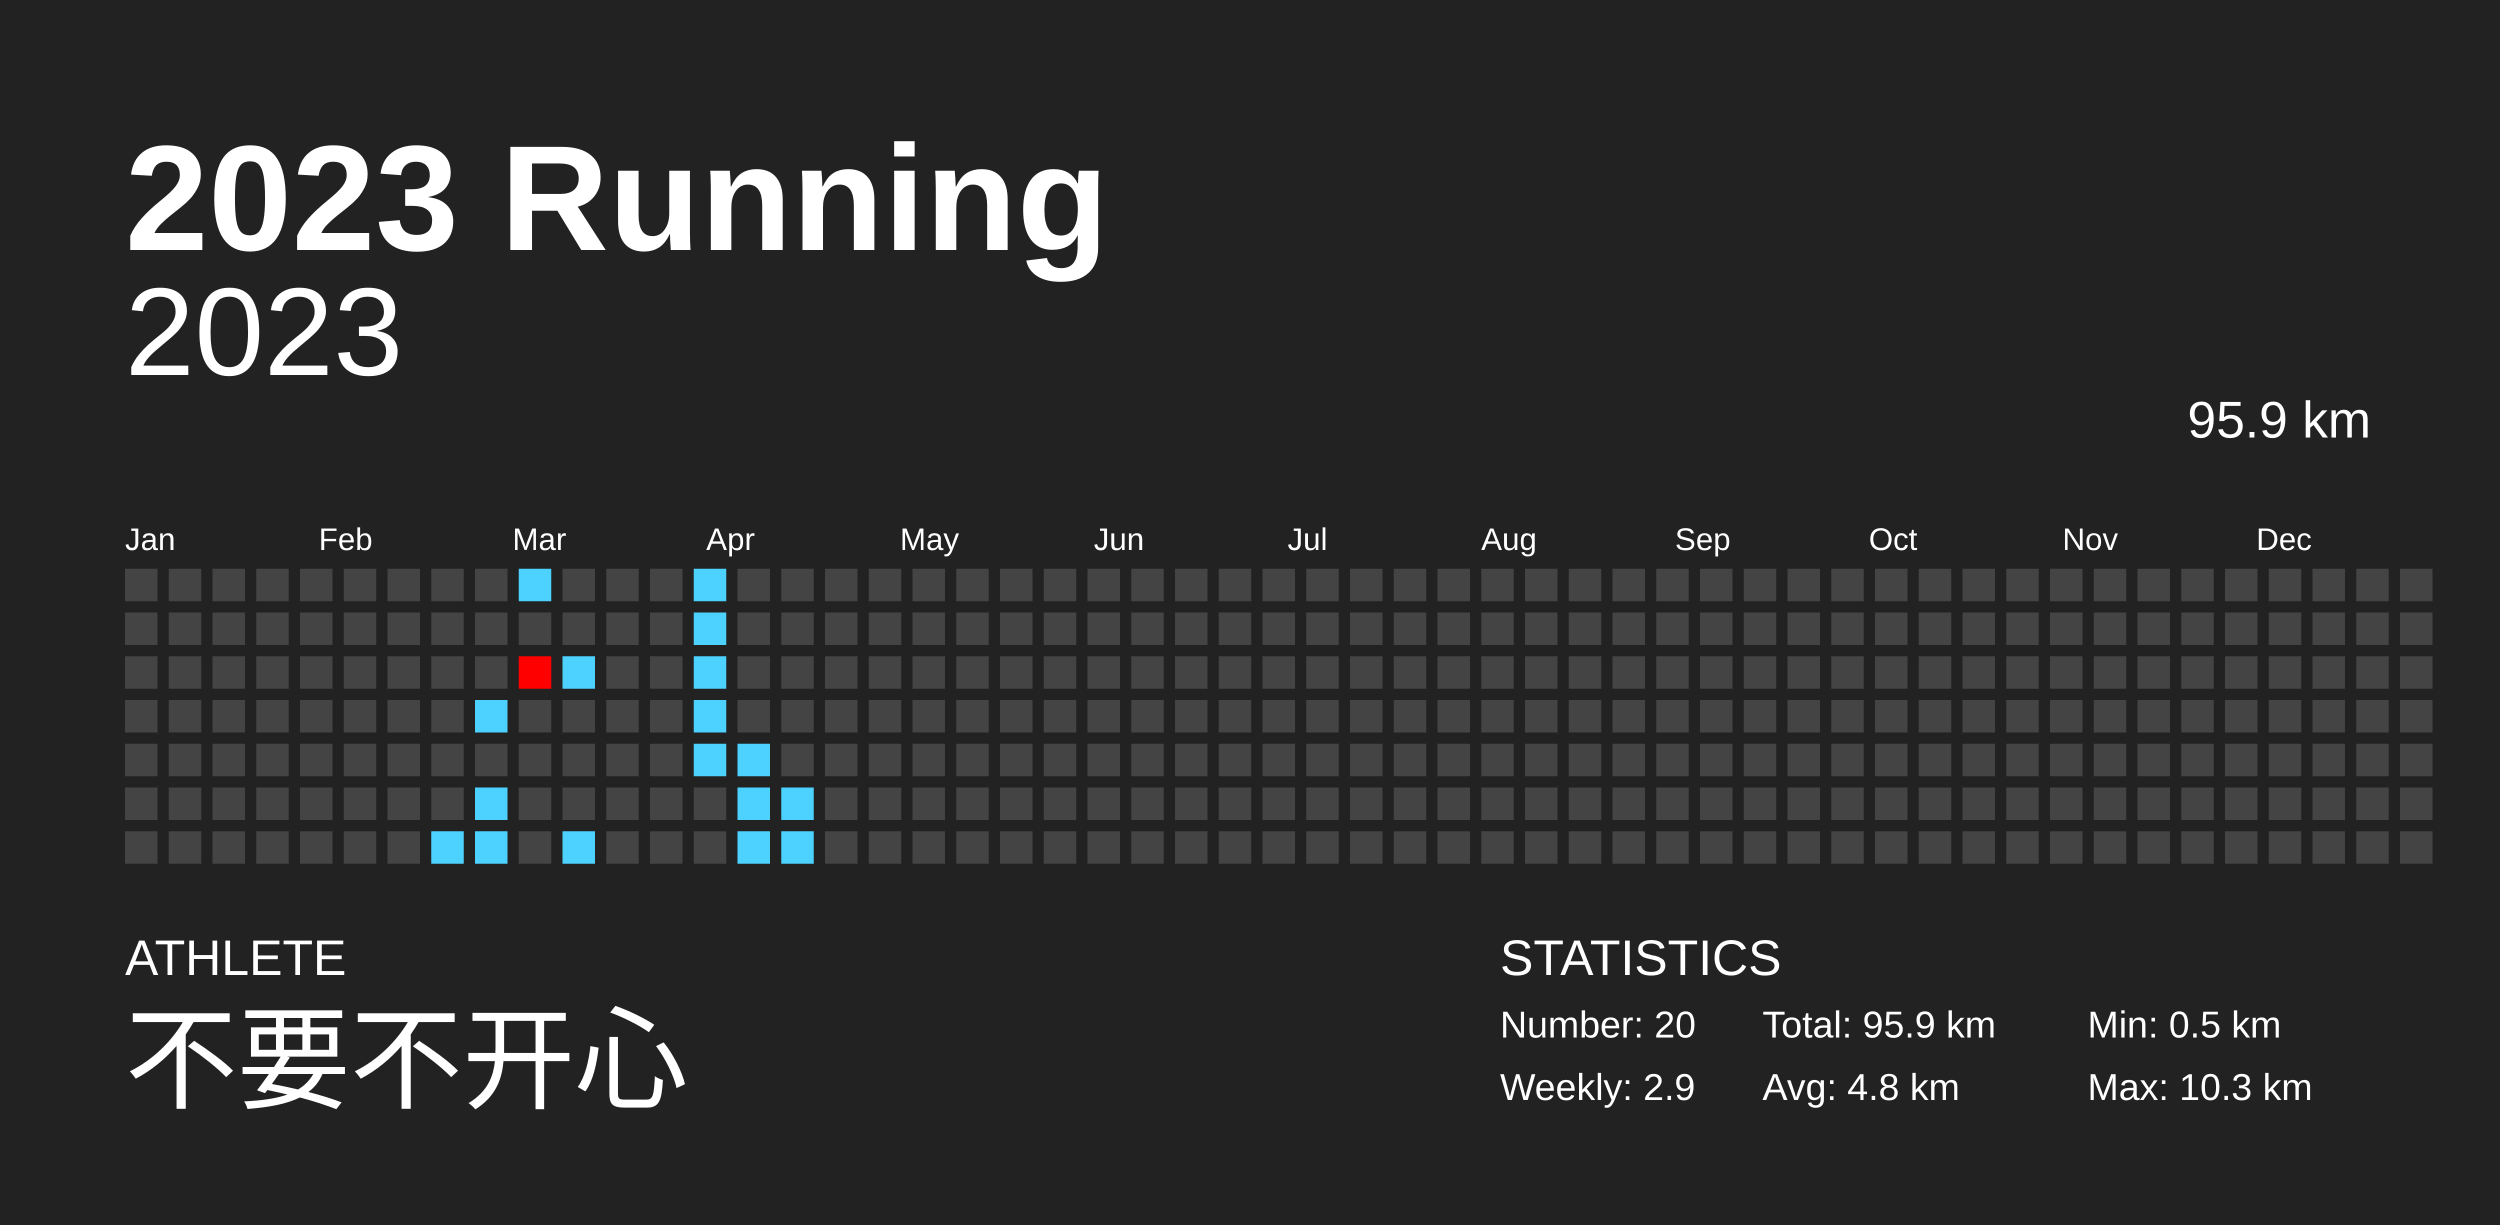
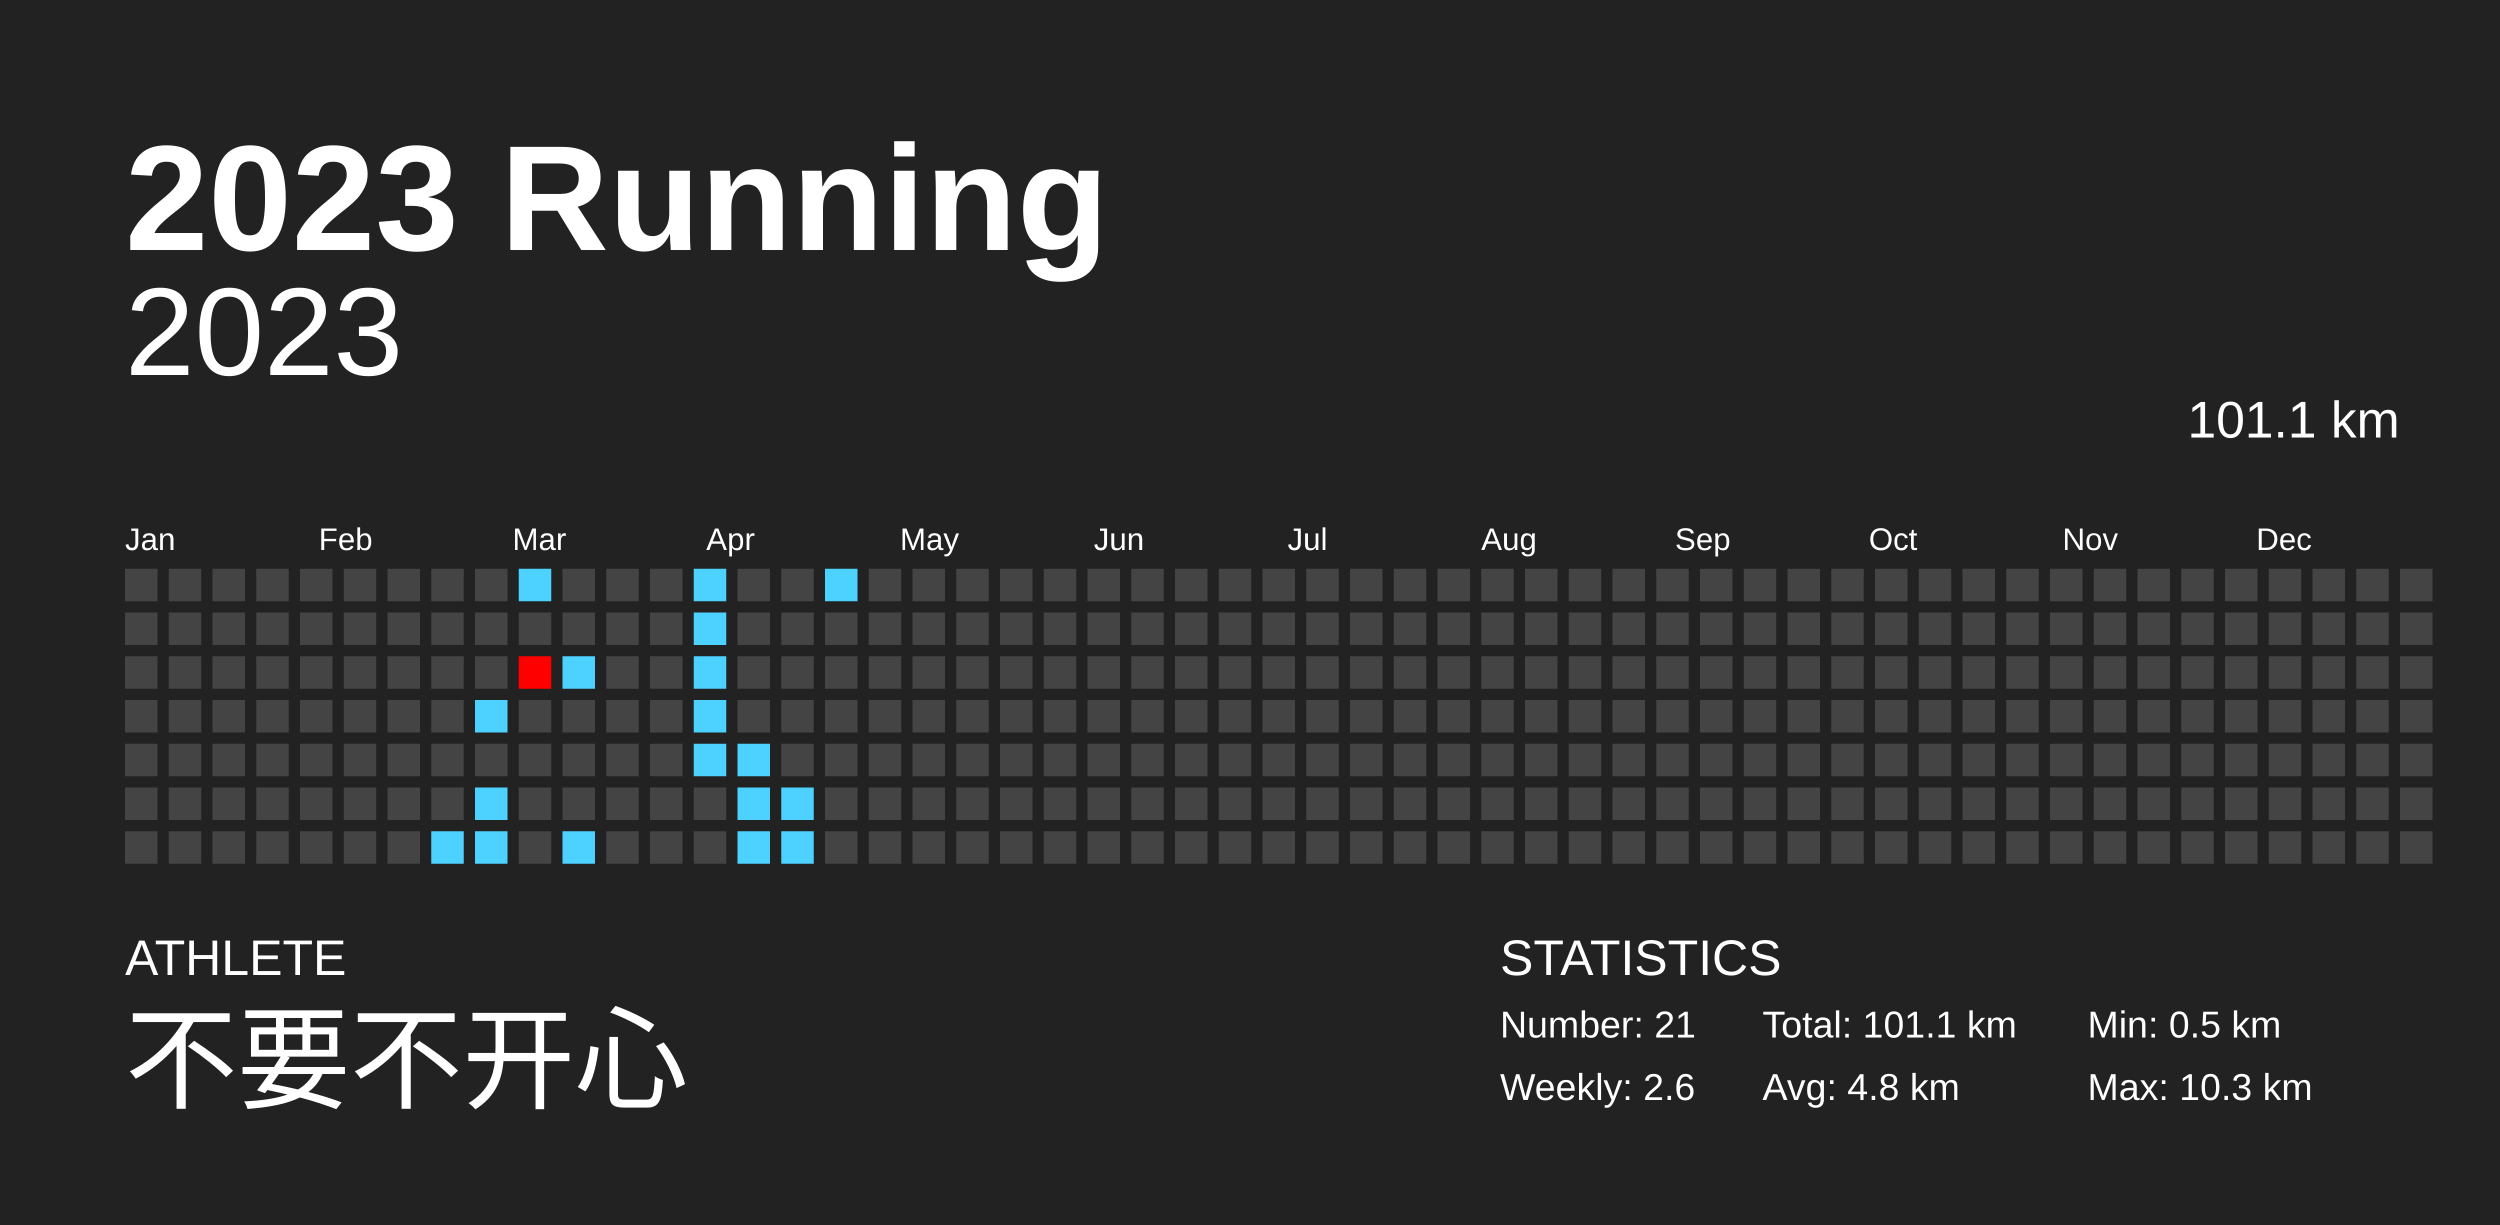
<svg xmlns="http://www.w3.org/2000/svg" baseProfile="full" height="98mm" version="1.1" viewBox="0,0,200,98" width="200mm">
  <defs />
  <rect fill="#222222" height="98" width="200" x="0" y="0" />
  <text fill="#FFFFFF" style="font-size:12px; font-family:Arial; font-weight:bold;" x="10" y="20">2023 Running</text>
  <text fill="#FFFFFF" style="font-size:4px; font-family:Arial" x="10" y="78">ATHLETE</text>
  <text fill="#FFFFFF" style="font-size:9px; font-family:Arial" x="10" y="88">不要不开心</text>
  <text fill="#FFFFFF" style="font-size:4px; font-family:Arial" x="120" y="78">STATISTICS</text>
-   <text fill="#FFFFFF" style="font-size:3px; font-family:Arial" x="120" y="83">Number: 20</text>
-   <text fill="#FFFFFF" style="font-size:3px; font-family:Arial" x="120" y="88">Weekly: 2.9</text>
-   <text fill="#FFFFFF" style="font-size:3px; font-family:Arial" x="141" y="83">Total: 95.9 km</text>
+   <text fill="#FFFFFF" style="font-size:3px; font-family:Arial" x="120" y="83">Number: 21</text>
+   <text fill="#FFFFFF" style="font-size:3px; font-family:Arial" x="120" y="88">Weekly: 2.6</text>
+   <text fill="#FFFFFF" style="font-size:3px; font-family:Arial" x="141" y="83">Total: 101.1 km</text>
  <text fill="#FFFFFF" style="font-size:3px; font-family:Arial" x="141" y="88">Avg: 4.8 km</text>
  <text fill="#FFFFFF" style="font-size:3px; font-family:Arial" x="167" y="83">Min: 0.5 km</text>
  <text fill="#FFFFFF" style="font-size:3px; font-family:Arial" x="167" y="88">Max: 10.3 km</text>
  <text alignment-baseline="hanging" fill="#FFFFFF" style="font-size:10.0px; font-family:Arial;" x="10" y="30">2023</text>
-   <text alignment-baseline="hanging" fill="#FFFFFF" style="font-size:4.125px; font-family:Arial;" x="175" y="35">95.9 km</text>
+   <text alignment-baseline="hanging" fill="#FFFFFF" style="font-size:4.125px; font-family:Arial;" x="175" y="35">101.1 km</text>
  <text fill="#FFFFFF" style="font-size:2.5px; font-family:Arial" x="10.0" y="44">Jan</text>
  <text fill="#FFFFFF" style="font-size:2.5px; font-family:Arial" x="25.5" y="44">Feb</text>
  <text fill="#FFFFFF" style="font-size:2.5px; font-family:Arial" x="41.0" y="44">Mar</text>
  <text fill="#FFFFFF" style="font-size:2.5px; font-family:Arial" x="56.5" y="44">Apr</text>
  <text fill="#FFFFFF" style="font-size:2.5px; font-family:Arial" x="72.0" y="44">May</text>
  <text fill="#FFFFFF" style="font-size:2.5px; font-family:Arial" x="87.5" y="44">Jun</text>
  <text fill="#FFFFFF" style="font-size:2.5px; font-family:Arial" x="103.0" y="44">Jul</text>
  <text fill="#FFFFFF" style="font-size:2.5px; font-family:Arial" x="118.5" y="44">Aug</text>
  <text fill="#FFFFFF" style="font-size:2.5px; font-family:Arial" x="134.0" y="44">Sep</text>
  <text fill="#FFFFFF" style="font-size:2.5px; font-family:Arial" x="149.5" y="44">Oct</text>
  <text fill="#FFFFFF" style="font-size:2.5px; font-family:Arial" x="165.0" y="44">Nov</text>
  <text fill="#FFFFFF" style="font-size:2.5px; font-family:Arial" x="180.5" y="44">Dec</text>
  <rect fill="#444444" height="2.6" width="2.6" x="10.0" y="45.5" />
  <rect fill="#444444" height="2.6" width="2.6" x="10.0" y="49.0" />
  <rect fill="#444444" height="2.6" width="2.6" x="10.0" y="52.5" />
  <rect fill="#444444" height="2.6" width="2.6" x="10.0" y="56.0" />
  <rect fill="#444444" height="2.6" width="2.6" x="10.0" y="59.5" />
  <rect fill="#444444" height="2.6" width="2.6" x="10.0" y="63.0" />
  <rect fill="#444444" height="2.6" width="2.6" x="10.0" y="66.5" />
  <rect fill="#444444" height="2.6" width="2.6" x="13.5" y="45.5" />
  <rect fill="#444444" height="2.6" width="2.6" x="13.5" y="49.0" />
  <rect fill="#444444" height="2.6" width="2.6" x="13.5" y="52.5" />
  <rect fill="#444444" height="2.6" width="2.6" x="13.5" y="56.0" />
  <rect fill="#444444" height="2.6" width="2.6" x="13.5" y="59.5" />
  <rect fill="#444444" height="2.6" width="2.6" x="13.5" y="63.0" />
  <rect fill="#444444" height="2.6" width="2.6" x="13.5" y="66.5" />
  <rect fill="#444444" height="2.6" width="2.6" x="17.0" y="45.5" />
  <rect fill="#444444" height="2.6" width="2.6" x="17.0" y="49.0" />
  <rect fill="#444444" height="2.6" width="2.6" x="17.0" y="52.5" />
  <rect fill="#444444" height="2.6" width="2.6" x="17.0" y="56.0" />
  <rect fill="#444444" height="2.6" width="2.6" x="17.0" y="59.5" />
  <rect fill="#444444" height="2.6" width="2.6" x="17.0" y="63.0" />
  <rect fill="#444444" height="2.6" width="2.6" x="17.0" y="66.5" />
  <rect fill="#444444" height="2.6" width="2.6" x="20.5" y="45.5" />
  <rect fill="#444444" height="2.6" width="2.6" x="20.5" y="49.0" />
  <rect fill="#444444" height="2.6" width="2.6" x="20.5" y="52.5" />
  <rect fill="#444444" height="2.6" width="2.6" x="20.5" y="56.0" />
  <rect fill="#444444" height="2.6" width="2.6" x="20.5" y="59.5" />
  <rect fill="#444444" height="2.6" width="2.6" x="20.5" y="63.0" />
  <rect fill="#444444" height="2.6" width="2.6" x="20.5" y="66.5" />
  <rect fill="#444444" height="2.6" width="2.6" x="24.0" y="45.5" />
  <rect fill="#444444" height="2.6" width="2.6" x="24.0" y="49.0" />
  <rect fill="#444444" height="2.6" width="2.6" x="24.0" y="52.5" />
  <rect fill="#444444" height="2.6" width="2.6" x="24.0" y="56.0" />
  <rect fill="#444444" height="2.6" width="2.6" x="24.0" y="59.5" />
  <rect fill="#444444" height="2.6" width="2.6" x="24.0" y="63.0" />
  <rect fill="#444444" height="2.6" width="2.6" x="24.0" y="66.5" />
  <rect fill="#444444" height="2.6" width="2.6" x="27.5" y="45.5" />
  <rect fill="#444444" height="2.6" width="2.6" x="27.5" y="49.0" />
  <rect fill="#444444" height="2.6" width="2.6" x="27.5" y="52.5" />
  <rect fill="#444444" height="2.6" width="2.6" x="27.5" y="56.0" />
  <rect fill="#444444" height="2.6" width="2.6" x="27.5" y="59.5" />
  <rect fill="#444444" height="2.6" width="2.6" x="27.5" y="63.0" />
  <rect fill="#444444" height="2.6" width="2.6" x="27.5" y="66.5" />
  <rect fill="#444444" height="2.6" width="2.6" x="31.0" y="45.5" />
  <rect fill="#444444" height="2.6" width="2.6" x="31.0" y="49.0" />
  <rect fill="#444444" height="2.6" width="2.6" x="31.0" y="52.5" />
  <rect fill="#444444" height="2.6" width="2.6" x="31.0" y="56.0" />
  <rect fill="#444444" height="2.6" width="2.6" x="31.0" y="59.5" />
  <rect fill="#444444" height="2.6" width="2.6" x="31.0" y="63.0" />
  <rect fill="#444444" height="2.6" width="2.6" x="31.0" y="66.5" />
  <rect fill="#444444" height="2.6" width="2.6" x="34.5" y="45.5" />
  <rect fill="#444444" height="2.6" width="2.6" x="34.5" y="49.0" />
  <rect fill="#444444" height="2.6" width="2.6" x="34.5" y="52.5" />
  <rect fill="#444444" height="2.6" width="2.6" x="34.5" y="56.0" />
  <rect fill="#444444" height="2.6" width="2.6" x="34.5" y="59.5" />
  <rect fill="#444444" height="2.6" width="2.6" x="34.5" y="63.0" />
  <rect fill="#4dd2ff" height="2.6" width="2.6" x="34.5" y="66.5" />
  <rect fill="#444444" height="2.6" width="2.6" x="38.0" y="45.5" />
  <rect fill="#444444" height="2.6" width="2.6" x="38.0" y="49.0" />
  <rect fill="#444444" height="2.6" width="2.6" x="38.0" y="52.5" />
  <rect fill="#4dd2ff" height="2.6" width="2.6" x="38.0" y="56.0" />
  <rect fill="#444444" height="2.6" width="2.6" x="38.0" y="59.5" />
  <rect fill="#4dd2ff" height="2.6" width="2.6" x="38.0" y="63.0" />
  <rect fill="#4dd2ff" height="2.6" width="2.6" x="38.0" y="66.5" />
  <rect fill="#4dd2ff" height="2.6" width="2.6" x="41.5" y="45.5" />
  <rect fill="#444444" height="2.6" width="2.6" x="41.5" y="49.0" />
  <rect fill="#ff0000" height="2.6" width="2.6" x="41.5" y="52.5" />
  <rect fill="#444444" height="2.6" width="2.6" x="41.5" y="56.0" />
  <rect fill="#444444" height="2.6" width="2.6" x="41.5" y="59.5" />
  <rect fill="#444444" height="2.6" width="2.6" x="41.5" y="63.0" />
  <rect fill="#444444" height="2.6" width="2.6" x="41.5" y="66.5" />
  <rect fill="#444444" height="2.6" width="2.6" x="45.0" y="45.5" />
  <rect fill="#444444" height="2.6" width="2.6" x="45.0" y="49.0" />
  <rect fill="#4dd2ff" height="2.6" width="2.6" x="45.0" y="52.5" />
  <rect fill="#444444" height="2.6" width="2.6" x="45.0" y="56.0" />
  <rect fill="#444444" height="2.6" width="2.6" x="45.0" y="59.5" />
  <rect fill="#444444" height="2.6" width="2.6" x="45.0" y="63.0" />
  <rect fill="#4dd2ff" height="2.6" width="2.6" x="45.0" y="66.5" />
  <rect fill="#444444" height="2.6" width="2.6" x="48.5" y="45.5" />
  <rect fill="#444444" height="2.6" width="2.6" x="48.5" y="49.0" />
  <rect fill="#444444" height="2.6" width="2.6" x="48.5" y="52.5" />
  <rect fill="#444444" height="2.6" width="2.6" x="48.5" y="56.0" />
  <rect fill="#444444" height="2.6" width="2.6" x="48.5" y="59.5" />
  <rect fill="#444444" height="2.6" width="2.6" x="48.5" y="63.0" />
  <rect fill="#444444" height="2.6" width="2.6" x="48.5" y="66.5" />
  <rect fill="#444444" height="2.6" width="2.6" x="52.0" y="45.5" />
  <rect fill="#444444" height="2.6" width="2.6" x="52.0" y="49.0" />
  <rect fill="#444444" height="2.6" width="2.6" x="52.0" y="52.5" />
  <rect fill="#444444" height="2.6" width="2.6" x="52.0" y="56.0" />
  <rect fill="#444444" height="2.6" width="2.6" x="52.0" y="59.5" />
  <rect fill="#444444" height="2.6" width="2.6" x="52.0" y="63.0" />
  <rect fill="#444444" height="2.6" width="2.6" x="52.0" y="66.5" />
  <rect fill="#4dd2ff" height="2.6" width="2.6" x="55.5" y="45.5" />
  <rect fill="#4dd2ff" height="2.6" width="2.6" x="55.5" y="49.0" />
  <rect fill="#4dd2ff" height="2.6" width="2.6" x="55.5" y="52.5" />
  <rect fill="#4dd2ff" height="2.6" width="2.6" x="55.5" y="56.0" />
  <rect fill="#4dd2ff" height="2.6" width="2.6" x="55.5" y="59.5" />
  <rect fill="#444444" height="2.6" width="2.6" x="55.5" y="63.0" />
  <rect fill="#444444" height="2.6" width="2.6" x="55.5" y="66.5" />
  <rect fill="#444444" height="2.6" width="2.6" x="59.0" y="45.5" />
  <rect fill="#444444" height="2.6" width="2.6" x="59.0" y="49.0" />
  <rect fill="#444444" height="2.6" width="2.6" x="59.0" y="52.5" />
  <rect fill="#444444" height="2.6" width="2.6" x="59.0" y="56.0" />
  <rect fill="#4dd2ff" height="2.6" width="2.6" x="59.0" y="59.5" />
  <rect fill="#4dd2ff" height="2.6" width="2.6" x="59.0" y="63.0" />
  <rect fill="#4dd2ff" height="2.6" width="2.6" x="59.0" y="66.5" />
  <rect fill="#444444" height="2.6" width="2.6" x="62.5" y="45.5" />
  <rect fill="#444444" height="2.6" width="2.6" x="62.5" y="49.0" />
  <rect fill="#444444" height="2.6" width="2.6" x="62.5" y="52.5" />
  <rect fill="#444444" height="2.6" width="2.6" x="62.5" y="56.0" />
  <rect fill="#444444" height="2.6" width="2.6" x="62.5" y="59.5" />
  <rect fill="#4dd2ff" height="2.6" width="2.6" x="62.5" y="63.0" />
  <rect fill="#4dd2ff" height="2.6" width="2.6" x="62.5" y="66.5" />
-   <rect fill="#444444" height="2.6" width="2.6" x="66.0" y="45.5" />
+   <rect fill="#4dd2ff" height="2.6" width="2.6" x="66.0" y="45.5" />
  <rect fill="#444444" height="2.6" width="2.6" x="66.0" y="49.0" />
  <rect fill="#444444" height="2.6" width="2.6" x="66.0" y="52.5" />
  <rect fill="#444444" height="2.6" width="2.6" x="66.0" y="56.0" />
  <rect fill="#444444" height="2.6" width="2.6" x="66.0" y="59.5" />
  <rect fill="#444444" height="2.6" width="2.6" x="66.0" y="63.0" />
  <rect fill="#444444" height="2.6" width="2.6" x="66.0" y="66.5" />
  <rect fill="#444444" height="2.6" width="2.6" x="69.5" y="45.5" />
  <rect fill="#444444" height="2.6" width="2.6" x="69.5" y="49.0" />
  <rect fill="#444444" height="2.6" width="2.6" x="69.5" y="52.5" />
  <rect fill="#444444" height="2.6" width="2.6" x="69.5" y="56.0" />
  <rect fill="#444444" height="2.6" width="2.6" x="69.5" y="59.5" />
  <rect fill="#444444" height="2.6" width="2.6" x="69.5" y="63.0" />
  <rect fill="#444444" height="2.6" width="2.6" x="69.5" y="66.5" />
  <rect fill="#444444" height="2.6" width="2.6" x="73.0" y="45.5" />
  <rect fill="#444444" height="2.6" width="2.6" x="73.0" y="49.0" />
  <rect fill="#444444" height="2.6" width="2.6" x="73.0" y="52.5" />
  <rect fill="#444444" height="2.6" width="2.6" x="73.0" y="56.0" />
  <rect fill="#444444" height="2.6" width="2.6" x="73.0" y="59.5" />
  <rect fill="#444444" height="2.6" width="2.6" x="73.0" y="63.0" />
  <rect fill="#444444" height="2.6" width="2.6" x="73.0" y="66.5" />
  <rect fill="#444444" height="2.6" width="2.6" x="76.5" y="45.5" />
  <rect fill="#444444" height="2.6" width="2.6" x="76.5" y="49.0" />
  <rect fill="#444444" height="2.6" width="2.6" x="76.5" y="52.5" />
  <rect fill="#444444" height="2.6" width="2.6" x="76.5" y="56.0" />
  <rect fill="#444444" height="2.6" width="2.6" x="76.5" y="59.5" />
  <rect fill="#444444" height="2.6" width="2.6" x="76.5" y="63.0" />
  <rect fill="#444444" height="2.6" width="2.6" x="76.5" y="66.5" />
  <rect fill="#444444" height="2.6" width="2.6" x="80.0" y="45.5" />
  <rect fill="#444444" height="2.6" width="2.6" x="80.0" y="49.0" />
  <rect fill="#444444" height="2.6" width="2.6" x="80.0" y="52.5" />
  <rect fill="#444444" height="2.6" width="2.6" x="80.0" y="56.0" />
  <rect fill="#444444" height="2.6" width="2.6" x="80.0" y="59.5" />
  <rect fill="#444444" height="2.6" width="2.6" x="80.0" y="63.0" />
  <rect fill="#444444" height="2.6" width="2.6" x="80.0" y="66.5" />
  <rect fill="#444444" height="2.6" width="2.6" x="83.5" y="45.5" />
  <rect fill="#444444" height="2.6" width="2.6" x="83.5" y="49.0" />
  <rect fill="#444444" height="2.6" width="2.6" x="83.5" y="52.5" />
  <rect fill="#444444" height="2.6" width="2.6" x="83.5" y="56.0" />
  <rect fill="#444444" height="2.6" width="2.6" x="83.5" y="59.5" />
  <rect fill="#444444" height="2.6" width="2.6" x="83.5" y="63.0" />
  <rect fill="#444444" height="2.6" width="2.6" x="83.5" y="66.5" />
  <rect fill="#444444" height="2.6" width="2.6" x="87.0" y="45.5" />
  <rect fill="#444444" height="2.6" width="2.6" x="87.0" y="49.0" />
  <rect fill="#444444" height="2.6" width="2.6" x="87.0" y="52.5" />
  <rect fill="#444444" height="2.6" width="2.6" x="87.0" y="56.0" />
  <rect fill="#444444" height="2.6" width="2.6" x="87.0" y="59.5" />
  <rect fill="#444444" height="2.6" width="2.6" x="87.0" y="63.0" />
  <rect fill="#444444" height="2.6" width="2.6" x="87.0" y="66.5" />
  <rect fill="#444444" height="2.6" width="2.6" x="90.5" y="45.5" />
  <rect fill="#444444" height="2.6" width="2.6" x="90.5" y="49.0" />
  <rect fill="#444444" height="2.6" width="2.6" x="90.5" y="52.5" />
  <rect fill="#444444" height="2.6" width="2.6" x="90.5" y="56.0" />
  <rect fill="#444444" height="2.6" width="2.6" x="90.5" y="59.5" />
  <rect fill="#444444" height="2.6" width="2.6" x="90.5" y="63.0" />
  <rect fill="#444444" height="2.6" width="2.6" x="90.5" y="66.5" />
  <rect fill="#444444" height="2.6" width="2.6" x="94.0" y="45.5" />
  <rect fill="#444444" height="2.6" width="2.6" x="94.0" y="49.0" />
  <rect fill="#444444" height="2.6" width="2.6" x="94.0" y="52.5" />
  <rect fill="#444444" height="2.6" width="2.6" x="94.0" y="56.0" />
  <rect fill="#444444" height="2.6" width="2.6" x="94.0" y="59.5" />
  <rect fill="#444444" height="2.6" width="2.6" x="94.0" y="63.0" />
  <rect fill="#444444" height="2.6" width="2.6" x="94.0" y="66.5" />
  <rect fill="#444444" height="2.6" width="2.6" x="97.5" y="45.5" />
  <rect fill="#444444" height="2.6" width="2.6" x="97.5" y="49.0" />
  <rect fill="#444444" height="2.6" width="2.6" x="97.5" y="52.5" />
  <rect fill="#444444" height="2.6" width="2.6" x="97.5" y="56.0" />
  <rect fill="#444444" height="2.6" width="2.6" x="97.5" y="59.5" />
  <rect fill="#444444" height="2.6" width="2.6" x="97.5" y="63.0" />
  <rect fill="#444444" height="2.6" width="2.6" x="97.5" y="66.5" />
  <rect fill="#444444" height="2.6" width="2.6" x="101.0" y="45.5" />
  <rect fill="#444444" height="2.6" width="2.6" x="101.0" y="49.0" />
  <rect fill="#444444" height="2.6" width="2.6" x="101.0" y="52.5" />
  <rect fill="#444444" height="2.6" width="2.6" x="101.0" y="56.0" />
  <rect fill="#444444" height="2.6" width="2.6" x="101.0" y="59.5" />
  <rect fill="#444444" height="2.6" width="2.6" x="101.0" y="63.0" />
  <rect fill="#444444" height="2.6" width="2.6" x="101.0" y="66.5" />
  <rect fill="#444444" height="2.6" width="2.6" x="104.5" y="45.5" />
  <rect fill="#444444" height="2.6" width="2.6" x="104.5" y="49.0" />
  <rect fill="#444444" height="2.6" width="2.6" x="104.5" y="52.5" />
  <rect fill="#444444" height="2.6" width="2.6" x="104.5" y="56.0" />
  <rect fill="#444444" height="2.6" width="2.6" x="104.5" y="59.5" />
  <rect fill="#444444" height="2.6" width="2.6" x="104.5" y="63.0" />
  <rect fill="#444444" height="2.6" width="2.6" x="104.5" y="66.5" />
  <rect fill="#444444" height="2.6" width="2.6" x="108.0" y="45.5" />
  <rect fill="#444444" height="2.6" width="2.6" x="108.0" y="49.0" />
  <rect fill="#444444" height="2.6" width="2.6" x="108.0" y="52.5" />
  <rect fill="#444444" height="2.6" width="2.6" x="108.0" y="56.0" />
  <rect fill="#444444" height="2.6" width="2.6" x="108.0" y="59.5" />
  <rect fill="#444444" height="2.6" width="2.6" x="108.0" y="63.0" />
  <rect fill="#444444" height="2.6" width="2.6" x="108.0" y="66.5" />
  <rect fill="#444444" height="2.6" width="2.6" x="111.5" y="45.5" />
  <rect fill="#444444" height="2.6" width="2.6" x="111.5" y="49.0" />
  <rect fill="#444444" height="2.6" width="2.6" x="111.5" y="52.5" />
  <rect fill="#444444" height="2.6" width="2.6" x="111.5" y="56.0" />
  <rect fill="#444444" height="2.6" width="2.6" x="111.5" y="59.5" />
  <rect fill="#444444" height="2.6" width="2.6" x="111.5" y="63.0" />
  <rect fill="#444444" height="2.6" width="2.6" x="111.5" y="66.5" />
  <rect fill="#444444" height="2.6" width="2.6" x="115.0" y="45.5" />
  <rect fill="#444444" height="2.6" width="2.6" x="115.0" y="49.0" />
  <rect fill="#444444" height="2.6" width="2.6" x="115.0" y="52.5" />
  <rect fill="#444444" height="2.6" width="2.6" x="115.0" y="56.0" />
  <rect fill="#444444" height="2.6" width="2.6" x="115.0" y="59.5" />
  <rect fill="#444444" height="2.6" width="2.6" x="115.0" y="63.0" />
  <rect fill="#444444" height="2.6" width="2.6" x="115.0" y="66.5" />
  <rect fill="#444444" height="2.6" width="2.6" x="118.5" y="45.5" />
  <rect fill="#444444" height="2.6" width="2.6" x="118.5" y="49.0" />
  <rect fill="#444444" height="2.6" width="2.6" x="118.5" y="52.5" />
  <rect fill="#444444" height="2.6" width="2.6" x="118.5" y="56.0" />
  <rect fill="#444444" height="2.6" width="2.6" x="118.5" y="59.5" />
  <rect fill="#444444" height="2.6" width="2.6" x="118.5" y="63.0" />
  <rect fill="#444444" height="2.6" width="2.6" x="118.5" y="66.5" />
  <rect fill="#444444" height="2.6" width="2.6" x="122.0" y="45.5" />
  <rect fill="#444444" height="2.6" width="2.6" x="122.0" y="49.0" />
  <rect fill="#444444" height="2.6" width="2.6" x="122.0" y="52.5" />
  <rect fill="#444444" height="2.6" width="2.6" x="122.0" y="56.0" />
  <rect fill="#444444" height="2.6" width="2.6" x="122.0" y="59.5" />
  <rect fill="#444444" height="2.6" width="2.6" x="122.0" y="63.0" />
  <rect fill="#444444" height="2.6" width="2.6" x="122.0" y="66.5" />
  <rect fill="#444444" height="2.6" width="2.6" x="125.5" y="45.5" />
  <rect fill="#444444" height="2.6" width="2.6" x="125.5" y="49.0" />
  <rect fill="#444444" height="2.6" width="2.6" x="125.5" y="52.5" />
  <rect fill="#444444" height="2.6" width="2.6" x="125.5" y="56.0" />
  <rect fill="#444444" height="2.6" width="2.6" x="125.5" y="59.5" />
  <rect fill="#444444" height="2.6" width="2.6" x="125.5" y="63.0" />
  <rect fill="#444444" height="2.6" width="2.6" x="125.5" y="66.5" />
  <rect fill="#444444" height="2.6" width="2.6" x="129.0" y="45.5" />
  <rect fill="#444444" height="2.6" width="2.6" x="129.0" y="49.0" />
  <rect fill="#444444" height="2.6" width="2.6" x="129.0" y="52.5" />
  <rect fill="#444444" height="2.6" width="2.6" x="129.0" y="56.0" />
  <rect fill="#444444" height="2.6" width="2.6" x="129.0" y="59.5" />
  <rect fill="#444444" height="2.6" width="2.6" x="129.0" y="63.0" />
  <rect fill="#444444" height="2.6" width="2.6" x="129.0" y="66.5" />
  <rect fill="#444444" height="2.6" width="2.6" x="132.5" y="45.5" />
  <rect fill="#444444" height="2.6" width="2.6" x="132.5" y="49.0" />
  <rect fill="#444444" height="2.6" width="2.6" x="132.5" y="52.5" />
  <rect fill="#444444" height="2.6" width="2.6" x="132.5" y="56.0" />
  <rect fill="#444444" height="2.6" width="2.6" x="132.5" y="59.5" />
  <rect fill="#444444" height="2.6" width="2.6" x="132.5" y="63.0" />
  <rect fill="#444444" height="2.6" width="2.6" x="132.5" y="66.5" />
  <rect fill="#444444" height="2.6" width="2.6" x="136.0" y="45.5" />
  <rect fill="#444444" height="2.6" width="2.6" x="136.0" y="49.0" />
  <rect fill="#444444" height="2.6" width="2.6" x="136.0" y="52.5" />
  <rect fill="#444444" height="2.6" width="2.6" x="136.0" y="56.0" />
  <rect fill="#444444" height="2.6" width="2.6" x="136.0" y="59.5" />
  <rect fill="#444444" height="2.6" width="2.6" x="136.0" y="63.0" />
  <rect fill="#444444" height="2.6" width="2.6" x="136.0" y="66.5" />
  <rect fill="#444444" height="2.6" width="2.6" x="139.5" y="45.5" />
  <rect fill="#444444" height="2.6" width="2.6" x="139.5" y="49.0" />
  <rect fill="#444444" height="2.6" width="2.6" x="139.5" y="52.5" />
  <rect fill="#444444" height="2.6" width="2.6" x="139.5" y="56.0" />
  <rect fill="#444444" height="2.6" width="2.6" x="139.5" y="59.5" />
  <rect fill="#444444" height="2.6" width="2.6" x="139.5" y="63.0" />
  <rect fill="#444444" height="2.6" width="2.6" x="139.5" y="66.5" />
  <rect fill="#444444" height="2.6" width="2.6" x="143.0" y="45.5" />
  <rect fill="#444444" height="2.6" width="2.6" x="143.0" y="49.0" />
  <rect fill="#444444" height="2.6" width="2.6" x="143.0" y="52.5" />
  <rect fill="#444444" height="2.6" width="2.6" x="143.0" y="56.0" />
  <rect fill="#444444" height="2.6" width="2.6" x="143.0" y="59.5" />
  <rect fill="#444444" height="2.6" width="2.6" x="143.0" y="63.0" />
  <rect fill="#444444" height="2.6" width="2.6" x="143.0" y="66.5" />
  <rect fill="#444444" height="2.6" width="2.6" x="146.5" y="45.5" />
  <rect fill="#444444" height="2.6" width="2.6" x="146.5" y="49.0" />
  <rect fill="#444444" height="2.6" width="2.6" x="146.5" y="52.5" />
  <rect fill="#444444" height="2.6" width="2.6" x="146.5" y="56.0" />
  <rect fill="#444444" height="2.6" width="2.6" x="146.5" y="59.5" />
  <rect fill="#444444" height="2.6" width="2.6" x="146.5" y="63.0" />
  <rect fill="#444444" height="2.6" width="2.6" x="146.5" y="66.5" />
  <rect fill="#444444" height="2.6" width="2.6" x="150.0" y="45.5" />
  <rect fill="#444444" height="2.6" width="2.6" x="150.0" y="49.0" />
  <rect fill="#444444" height="2.6" width="2.6" x="150.0" y="52.5" />
  <rect fill="#444444" height="2.6" width="2.6" x="150.0" y="56.0" />
  <rect fill="#444444" height="2.6" width="2.6" x="150.0" y="59.5" />
  <rect fill="#444444" height="2.6" width="2.6" x="150.0" y="63.0" />
  <rect fill="#444444" height="2.6" width="2.6" x="150.0" y="66.5" />
  <rect fill="#444444" height="2.6" width="2.6" x="153.5" y="45.5" />
  <rect fill="#444444" height="2.6" width="2.6" x="153.5" y="49.0" />
  <rect fill="#444444" height="2.6" width="2.6" x="153.5" y="52.5" />
  <rect fill="#444444" height="2.6" width="2.6" x="153.5" y="56.0" />
  <rect fill="#444444" height="2.6" width="2.6" x="153.5" y="59.5" />
  <rect fill="#444444" height="2.6" width="2.6" x="153.5" y="63.0" />
  <rect fill="#444444" height="2.6" width="2.6" x="153.5" y="66.5" />
  <rect fill="#444444" height="2.6" width="2.6" x="157.0" y="45.5" />
  <rect fill="#444444" height="2.6" width="2.6" x="157.0" y="49.0" />
  <rect fill="#444444" height="2.6" width="2.6" x="157.0" y="52.5" />
  <rect fill="#444444" height="2.6" width="2.6" x="157.0" y="56.0" />
  <rect fill="#444444" height="2.6" width="2.6" x="157.0" y="59.5" />
  <rect fill="#444444" height="2.6" width="2.6" x="157.0" y="63.0" />
  <rect fill="#444444" height="2.6" width="2.6" x="157.0" y="66.5" />
  <rect fill="#444444" height="2.6" width="2.6" x="160.5" y="45.5" />
  <rect fill="#444444" height="2.6" width="2.6" x="160.5" y="49.0" />
  <rect fill="#444444" height="2.6" width="2.6" x="160.5" y="52.5" />
  <rect fill="#444444" height="2.6" width="2.6" x="160.5" y="56.0" />
  <rect fill="#444444" height="2.6" width="2.6" x="160.5" y="59.5" />
  <rect fill="#444444" height="2.6" width="2.6" x="160.5" y="63.0" />
  <rect fill="#444444" height="2.6" width="2.6" x="160.5" y="66.5" />
  <rect fill="#444444" height="2.6" width="2.6" x="164.0" y="45.5" />
  <rect fill="#444444" height="2.6" width="2.6" x="164.0" y="49.0" />
  <rect fill="#444444" height="2.6" width="2.6" x="164.0" y="52.5" />
  <rect fill="#444444" height="2.6" width="2.6" x="164.0" y="56.0" />
  <rect fill="#444444" height="2.6" width="2.6" x="164.0" y="59.5" />
  <rect fill="#444444" height="2.6" width="2.6" x="164.0" y="63.0" />
  <rect fill="#444444" height="2.6" width="2.6" x="164.0" y="66.5" />
  <rect fill="#444444" height="2.6" width="2.6" x="167.5" y="45.5" />
  <rect fill="#444444" height="2.6" width="2.6" x="167.5" y="49.0" />
  <rect fill="#444444" height="2.6" width="2.6" x="167.5" y="52.5" />
  <rect fill="#444444" height="2.6" width="2.6" x="167.5" y="56.0" />
  <rect fill="#444444" height="2.6" width="2.6" x="167.5" y="59.5" />
  <rect fill="#444444" height="2.6" width="2.6" x="167.5" y="63.0" />
  <rect fill="#444444" height="2.6" width="2.6" x="167.5" y="66.5" />
  <rect fill="#444444" height="2.6" width="2.6" x="171.0" y="45.5" />
  <rect fill="#444444" height="2.6" width="2.6" x="171.0" y="49.0" />
  <rect fill="#444444" height="2.6" width="2.6" x="171.0" y="52.5" />
  <rect fill="#444444" height="2.6" width="2.6" x="171.0" y="56.0" />
  <rect fill="#444444" height="2.6" width="2.6" x="171.0" y="59.5" />
  <rect fill="#444444" height="2.6" width="2.6" x="171.0" y="63.0" />
  <rect fill="#444444" height="2.6" width="2.6" x="171.0" y="66.5" />
  <rect fill="#444444" height="2.6" width="2.6" x="174.5" y="45.5" />
  <rect fill="#444444" height="2.6" width="2.6" x="174.5" y="49.0" />
  <rect fill="#444444" height="2.6" width="2.6" x="174.5" y="52.5" />
  <rect fill="#444444" height="2.6" width="2.6" x="174.5" y="56.0" />
  <rect fill="#444444" height="2.6" width="2.6" x="174.5" y="59.5" />
  <rect fill="#444444" height="2.6" width="2.6" x="174.5" y="63.0" />
  <rect fill="#444444" height="2.6" width="2.6" x="174.5" y="66.5" />
  <rect fill="#444444" height="2.6" width="2.6" x="178.0" y="45.5" />
  <rect fill="#444444" height="2.6" width="2.6" x="178.0" y="49.0" />
  <rect fill="#444444" height="2.6" width="2.6" x="178.0" y="52.5" />
  <rect fill="#444444" height="2.6" width="2.6" x="178.0" y="56.0" />
  <rect fill="#444444" height="2.6" width="2.6" x="178.0" y="59.5" />
  <rect fill="#444444" height="2.6" width="2.6" x="178.0" y="63.0" />
  <rect fill="#444444" height="2.6" width="2.6" x="178.0" y="66.5" />
  <rect fill="#444444" height="2.6" width="2.6" x="181.5" y="45.5" />
  <rect fill="#444444" height="2.6" width="2.6" x="181.5" y="49.0" />
  <rect fill="#444444" height="2.6" width="2.6" x="181.5" y="52.5" />
  <rect fill="#444444" height="2.6" width="2.6" x="181.5" y="56.0" />
  <rect fill="#444444" height="2.6" width="2.6" x="181.5" y="59.5" />
  <rect fill="#444444" height="2.6" width="2.6" x="181.5" y="63.0" />
  <rect fill="#444444" height="2.6" width="2.6" x="181.5" y="66.5" />
  <rect fill="#444444" height="2.6" width="2.6" x="185.0" y="45.5" />
  <rect fill="#444444" height="2.6" width="2.6" x="185.0" y="49.0" />
  <rect fill="#444444" height="2.6" width="2.6" x="185.0" y="52.5" />
  <rect fill="#444444" height="2.6" width="2.6" x="185.0" y="56.0" />
  <rect fill="#444444" height="2.6" width="2.6" x="185.0" y="59.5" />
  <rect fill="#444444" height="2.6" width="2.6" x="185.0" y="63.0" />
  <rect fill="#444444" height="2.6" width="2.6" x="185.0" y="66.5" />
  <rect fill="#444444" height="2.6" width="2.6" x="188.5" y="45.5" />
  <rect fill="#444444" height="2.6" width="2.6" x="188.5" y="49.0" />
  <rect fill="#444444" height="2.6" width="2.6" x="188.5" y="52.5" />
  <rect fill="#444444" height="2.6" width="2.6" x="188.5" y="56.0" />
  <rect fill="#444444" height="2.6" width="2.6" x="188.5" y="59.5" />
  <rect fill="#444444" height="2.6" width="2.6" x="188.5" y="63.0" />
  <rect fill="#444444" height="2.6" width="2.6" x="188.5" y="66.5" />
  <rect fill="#444444" height="2.6" width="2.6" x="192.0" y="45.5" />
  <rect fill="#444444" height="2.6" width="2.6" x="192.0" y="49.0" />
  <rect fill="#444444" height="2.6" width="2.6" x="192.0" y="52.5" />
  <rect fill="#444444" height="2.6" width="2.6" x="192.0" y="56.0" />
  <rect fill="#444444" height="2.6" width="2.6" x="192.0" y="59.5" />
  <rect fill="#444444" height="2.6" width="2.6" x="192.0" y="63.0" />
  <rect fill="#444444" height="2.6" width="2.6" x="192.0" y="66.5" />
</svg>
